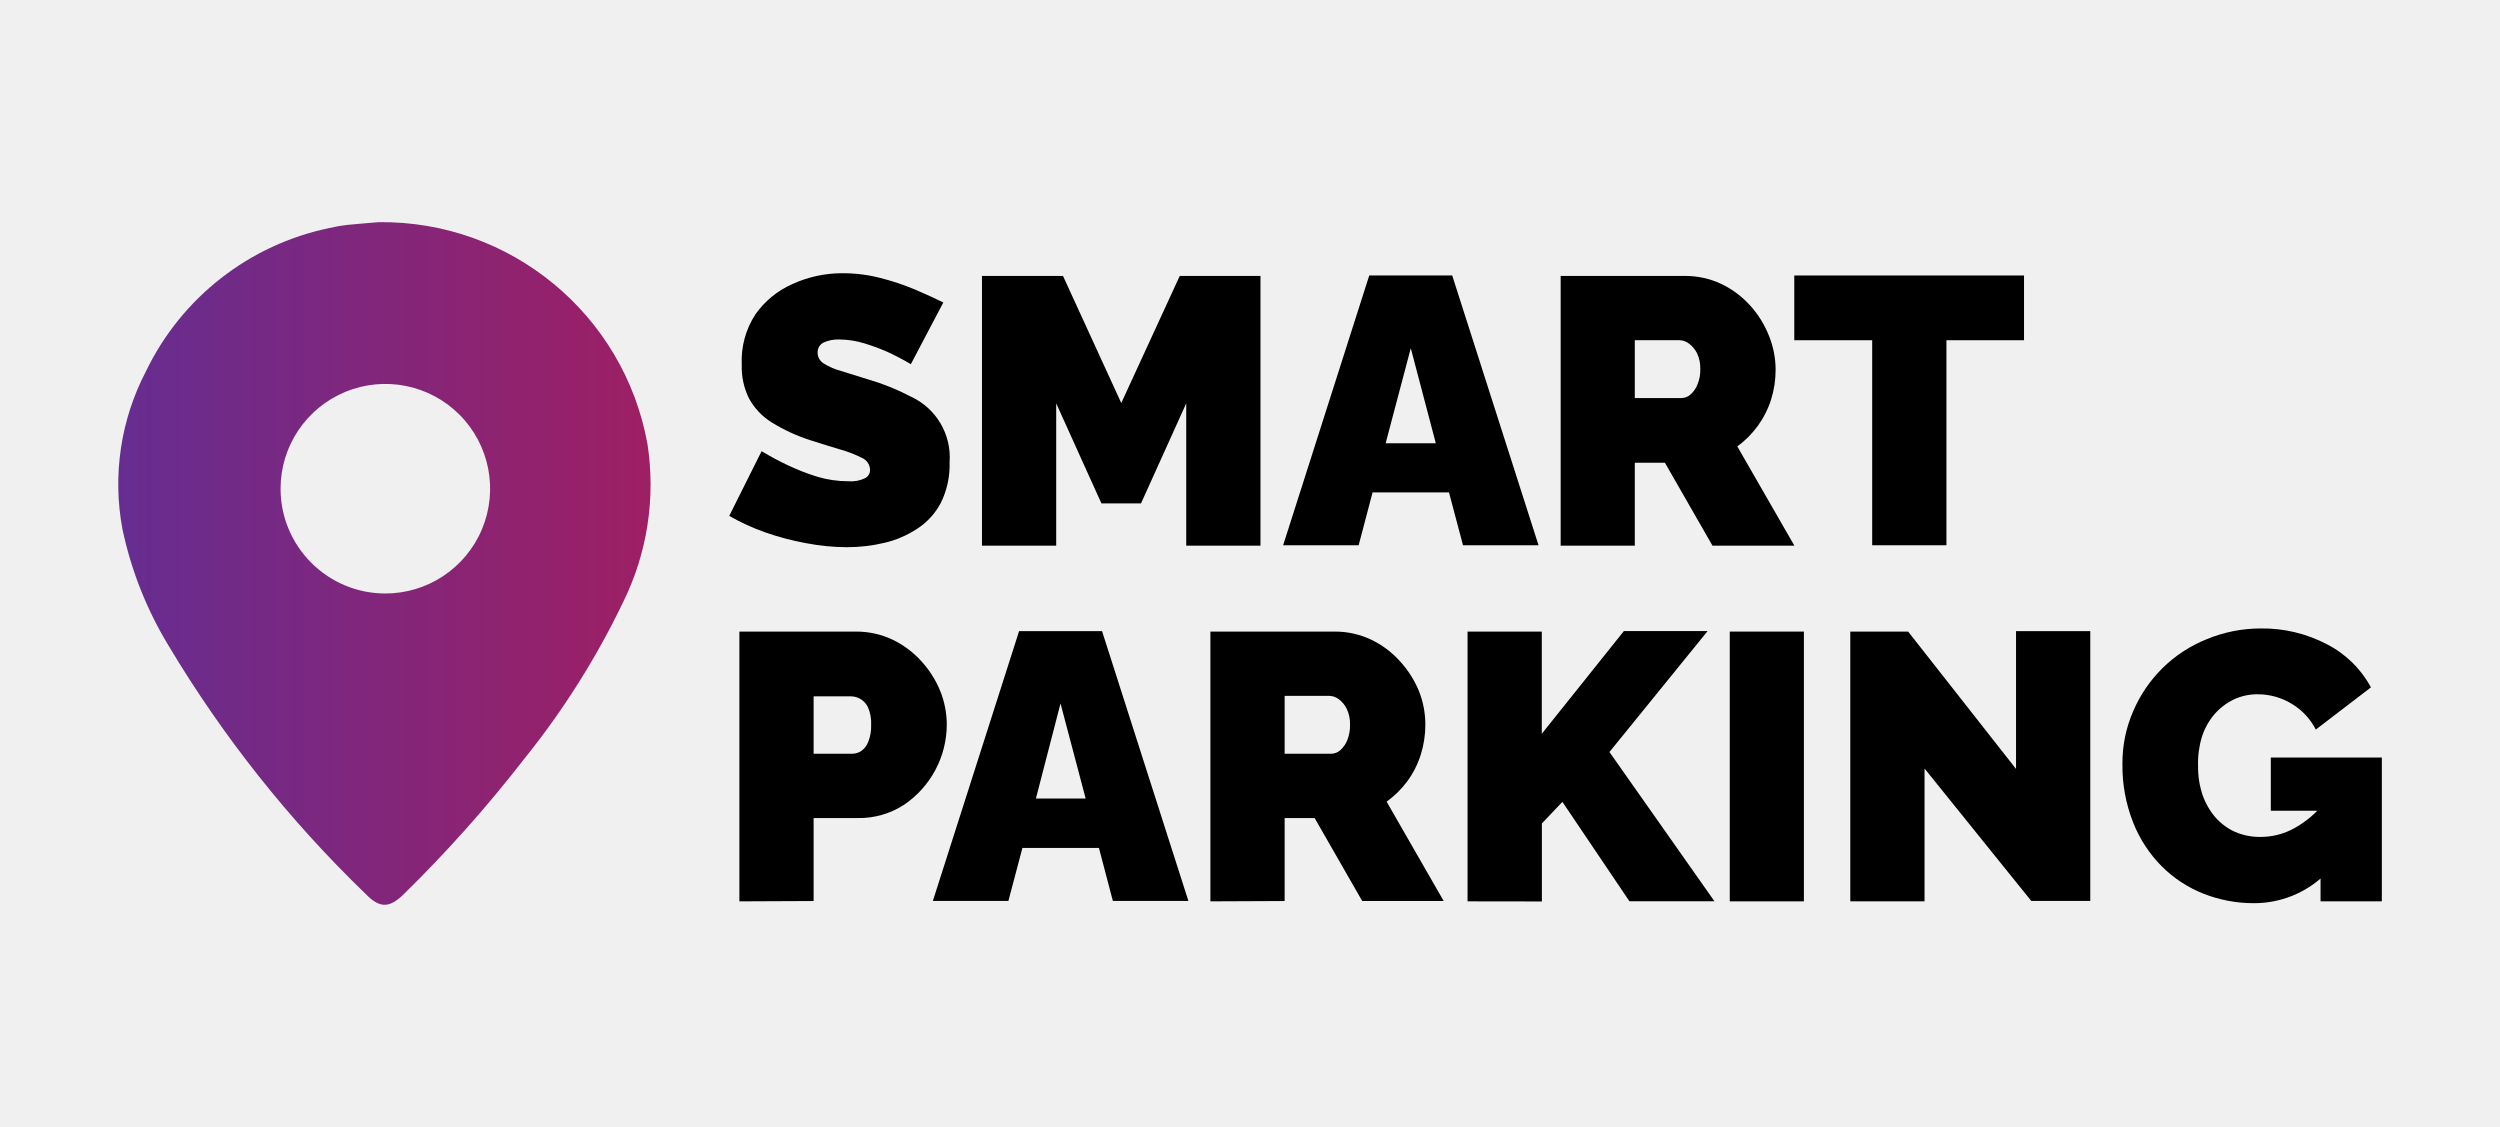
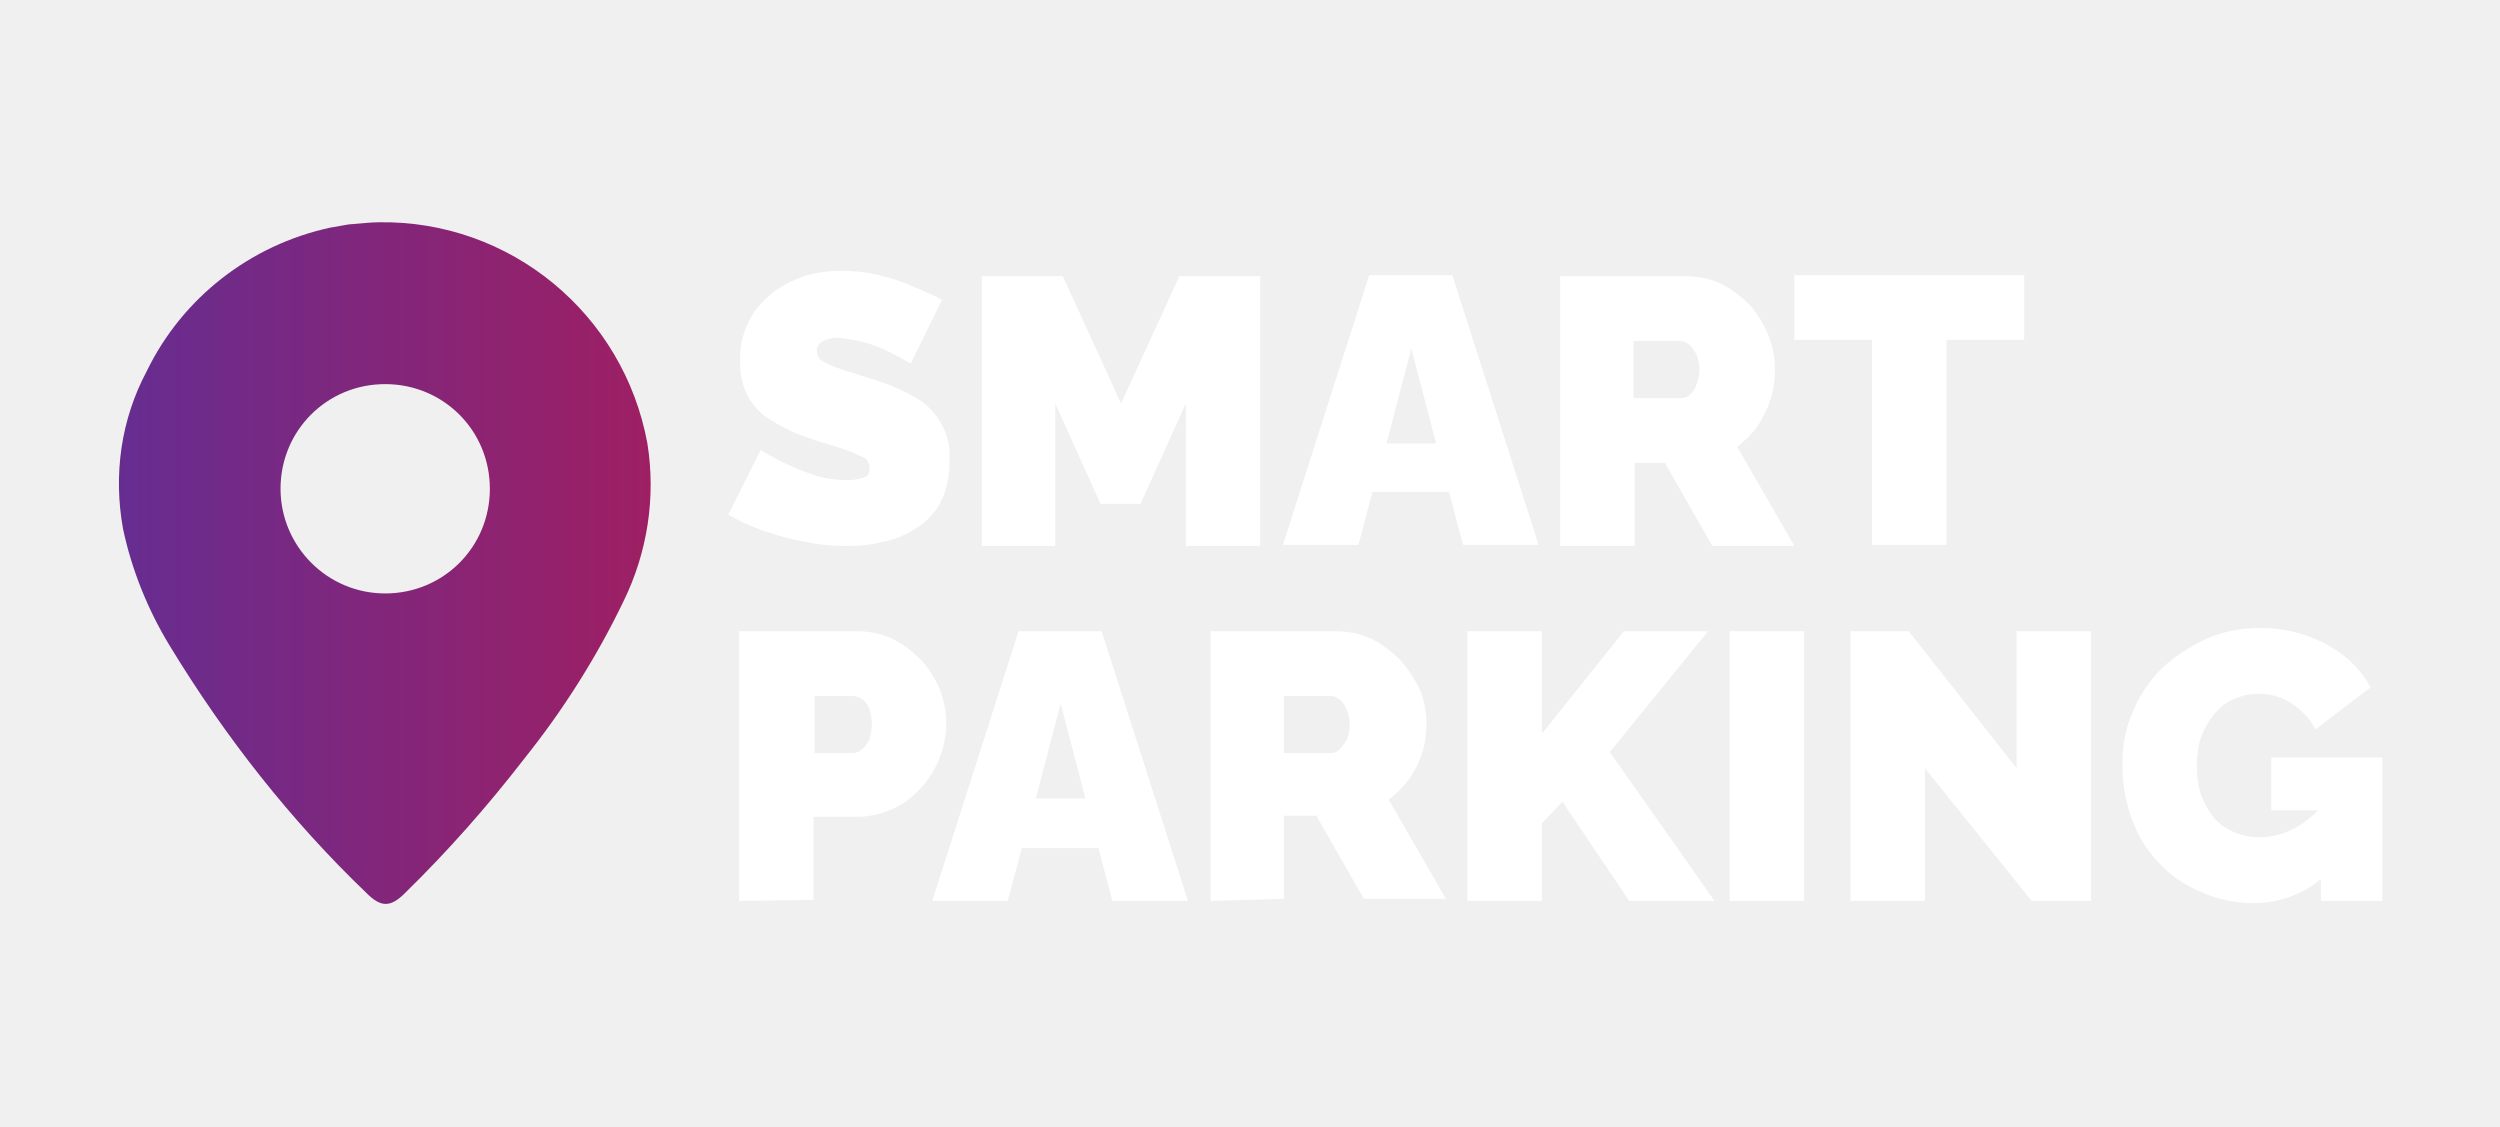
- <svg xmlns="http://www.w3.org/2000/svg" id="Layer_1" data-name="Layer 1" viewBox="0 0 231.68 104.44">
-   <defs>
-     <style>.cls-1{fill:url(#linear-gradient);}</style>
-     <linearGradient id="linear-gradient" x1="10.95" y1="52.22" x2="60.35" y2="52.22" gradientUnits="userSpaceOnUse">
-       <stop offset="0" stop-color="#662d91" />
-       <stop offset="1" stop-color="#9e1f63" />
-     </linearGradient>
-   </defs>
-   <path class="cls-1" d="M35.09,20.59A25,25,0,0,1,60,41.14a24.59,24.59,0,0,1-2.24,14.63,74.62,74.62,0,0,1-9.23,14.62,122.7,122.7,0,0,1-11.1,12.46c-1.33,1.32-2.24,1.34-3.54,0a111.32,111.32,0,0,1-18.26-23A34.56,34.56,0,0,1,11.34,49,22.62,22.62,0,0,1,13.53,34.4a24.36,24.36,0,0,1,17-13.27,13.56,13.56,0,0,1,1.67-.29C33.38,20.72,34.51,20.64,35.09,20.59ZM35.67,55A9.71,9.71,0,1,0,26,45.29,9.72,9.72,0,0,0,35.67,55Z" />
-   <path d="M84.41,33.75a23.8,23.8,0,0,0-2.19-1.15,19.8,19.8,0,0,0-2.15-.79,8,8,0,0,0-2.29-.35,3.23,3.23,0,0,0-1.45.28,1,1,0,0,0-.56.94,1.17,1.17,0,0,0,.56,1,6,6,0,0,0,1.61.7l2.48.77a21.27,21.27,0,0,1,4,1.61A6.19,6.19,0,0,1,88,42.85a7.88,7.88,0,0,1-.81,3.75A6.44,6.44,0,0,1,85,49a9.42,9.42,0,0,1-3.06,1.31,14.81,14.81,0,0,1-3.46.4,20,20,0,0,1-3.76-.37,24.34,24.34,0,0,1-3.79-1,19.81,19.81,0,0,1-3.35-1.53l3-6a25.61,25.61,0,0,0,2.57,1.37,20.39,20.39,0,0,0,2.59,1,10.14,10.14,0,0,0,2.88.42,3,3,0,0,0,1.56-.29.86.86,0,0,0,.45-.75,1.24,1.24,0,0,0-.78-1.14,11,11,0,0,0-2-.77c-.83-.25-1.76-.53-2.77-.86a16.11,16.11,0,0,1-3.59-1.66,6,6,0,0,1-2.08-2.21,6.54,6.54,0,0,1-.67-3.1A7.84,7.84,0,0,1,70,29.14a8.27,8.27,0,0,1,3.44-2.82,11.09,11.09,0,0,1,4.6-1,14,14,0,0,1,3.55.44,23.09,23.09,0,0,1,3.2,1.07c1,.43,1.88.83,2.63,1.2Z" />
-   <path d="M109.93,50.57V37.38l-4.19,9.27h-3.67l-4.19-9.27V50.57H91v-25h7.51l5.4,11.78,5.42-11.78h7.48v25Z" />
-   <path d="M126.89,25.53h7.69l8,25h-7l-1.3-4.9H127.2l-1.29,4.9h-7Zm6.17,15.55-2.32-8.81-2.33,8.81Z" />
-   <path d="M144.63,50.57v-25h11.49a7.86,7.86,0,0,1,3.39.74,8.67,8.67,0,0,1,2.68,2,9.26,9.26,0,0,1,1.74,2.8,8.44,8.44,0,0,1,.62,3.14,9.22,9.22,0,0,1-.42,2.78,8.57,8.57,0,0,1-1.24,2.45A8.66,8.66,0,0,1,161,41.37l5.29,9.2H158.7l-4.41-7.69H151.5v7.69Zm6.87-13.68h4.34a1.28,1.28,0,0,0,.81-.32,2.33,2.33,0,0,0,.65-.92,3.49,3.49,0,0,0,.27-1.44,3.21,3.21,0,0,0-.3-1.47,2.54,2.54,0,0,0-.74-.89,1.44,1.44,0,0,0-.87-.32H151.5Z" />
-   <path d="M187.57,31.53h-7.19v19H173.5v-19h-7.22v-6h21.29Z" />
-   <path d="M68.52,83.53v-25H79.31a7.86,7.86,0,0,1,3.39.74,8.68,8.68,0,0,1,2.68,2A9.31,9.31,0,0,1,87.12,64a8.44,8.44,0,0,1,.62,3.14,9,9,0,0,1-3.93,7.42,7.59,7.59,0,0,1-4.32,1.25H75.4v7.69ZM75.4,69.85H79a1.54,1.54,0,0,0,.81-.25,1.83,1.83,0,0,0,.65-.85,3.9,3.9,0,0,0,.27-1.58,3.61,3.61,0,0,0-.3-1.64,1.77,1.77,0,0,0-1.61-1H75.4Z" />
-   <path d="M94.44,58.49h7.69l8,25h-7l-1.29-4.91H94.75l-1.3,4.91h-7ZM100.61,74l-2.33-8.81L96,74Z" />
-   <path d="M112.17,83.53v-25h11.5a7.78,7.78,0,0,1,3.38.74,8.56,8.56,0,0,1,2.68,2A9.34,9.34,0,0,1,131.48,64a8.43,8.43,0,0,1,.61,3.14,9.22,9.22,0,0,1-.42,2.78,8.42,8.42,0,0,1-1.23,2.45,8.62,8.62,0,0,1-1.94,1.92l5.29,9.21h-7.55l-4.41-7.69h-2.78v7.69Zm6.88-13.68h4.33a1.29,1.29,0,0,0,.82-.32,2.55,2.55,0,0,0,.65-.92,3.67,3.67,0,0,0,.26-1.44,3.21,3.21,0,0,0-.3-1.47,2.39,2.39,0,0,0-.74-.9,1.47,1.47,0,0,0-.86-.31h-4.16Z" />
-   <path d="M136,83.53v-25h6.88V68l7.61-9.52h7.76l-9.1,11.21,9.73,13.83H151l-6.21-9.21-1.9,2v7.23Z" />
-   <path d="M160.3,83.53v-25h6.87v25Z" />
-   <path d="M178.35,71.22V83.53h-6.88v-25h5.36l10,12.73V58.49h6.88v25h-5.47Z" />
-   <path d="M208.88,83.7a12.69,12.69,0,0,1-4.63-.86,11.44,11.44,0,0,1-3.9-2.54,12,12,0,0,1-2.66-4.06,14.23,14.23,0,0,1-1-5.44,12,12,0,0,1,1-4.9,12.56,12.56,0,0,1,2.73-4,12.43,12.43,0,0,1,4.07-2.66,13.07,13.07,0,0,1,5-1,12.8,12.8,0,0,1,6.14,1.46,9.58,9.58,0,0,1,4.09,4l-5.11,3.91a5.9,5.9,0,0,0-2.22-2.38,6.05,6.05,0,0,0-3.14-.89,5.09,5.09,0,0,0-2.26.49,5.63,5.63,0,0,0-1.78,1.37,6.12,6.12,0,0,0-1.16,2.1A8.38,8.38,0,0,0,203.7,71a8.06,8.06,0,0,0,.42,2.68,6.38,6.38,0,0,0,1.19,2.07,5.34,5.34,0,0,0,1.81,1.34,5.81,5.81,0,0,0,2.36.47,6.45,6.45,0,0,0,3.18-.83,9.38,9.38,0,0,0,2.75-2.34v6.7A9.42,9.42,0,0,1,208.88,83.7Zm6.17-8.57h-4.61V70.2h10.29V83.53h-5.68Z" />
+ <svg xmlns="http://www.w3.org/2000/svg" version="1.1" id="Layer_1" x="0px" y="0px" viewBox="0 0 231.7 104.4" style="enable-background:new 0 0 231.7 104.4;" xml:space="preserve">
+   <style type="text/css">
+ 	.st0{fill:url(#SVGID_1_);}
+ 	.st1{fill:#FFFFFF;}
+ </style>
+   <linearGradient id="SVGID_1_" gradientUnits="userSpaceOnUse" x1="10.96" y1="51.672" x2="60.36" y2="51.672" gradientTransform="matrix(1 0 0 -1 0 103.8898)">
+     <stop offset="0" style="stop-color:#662D91" />
+     <stop offset="1" style="stop-color:#9E1F63" />
+   </linearGradient>
+   <path class="st0" d="M35.1,20.6c12.2-0.2,22.7,8.5,24.9,20.5c0.8,5,0,10.1-2.2,14.6c-2.5,5.2-5.6,10.1-9.2,14.6  c-3.4,4.4-7.1,8.6-11.1,12.5c-1.3,1.3-2.2,1.3-3.5,0c-7.1-6.8-13.2-14.6-18.3-23c-2-3.3-3.5-7-4.3-10.8c-0.9-5-0.2-10.1,2.2-14.6  c3.3-6.8,9.6-11.7,17-13.3c0.6-0.1,1.1-0.2,1.7-0.3C33.4,20.7,34.5,20.6,35.1,20.6z M35.7,55c5.4,0,9.7-4.3,9.7-9.7  s-4.3-9.7-9.7-9.7c-5.4,0-9.7,4.3-9.7,9.7c0,0,0,0,0,0C26,50.6,30.3,55,35.7,55z" />
+   <path class="st1" d="M84.4,33.7c-0.7-0.4-1.4-0.8-2.2-1.2c-0.7-0.3-1.4-0.6-2.2-0.8c-0.7-0.2-1.5-0.3-2.3-0.4c-0.5,0-1,0.1-1.4,0.3  c-0.4,0.2-0.6,0.5-0.6,0.9c0,0.4,0.2,0.8,0.6,1c0.5,0.3,1,0.5,1.6,0.7l2.5,0.8c1.4,0.4,2.7,0.9,4,1.6c2.3,1.1,3.8,3.5,3.6,6.1  c0,1.3-0.2,2.6-0.8,3.8c-0.5,1-1.3,1.8-2.2,2.4c-0.9,0.6-2,1.1-3.1,1.3c-1.1,0.3-2.3,0.4-3.5,0.4c-1.3,0-2.5-0.1-3.8-0.4  c-1.3-0.2-2.6-0.6-3.8-1c-1.2-0.4-2.3-0.9-3.3-1.5l3-6c0.8,0.5,1.7,1,2.6,1.4c0.8,0.4,1.7,0.7,2.6,1c0.9,0.3,1.9,0.4,2.9,0.4  c0.5,0,1.1-0.1,1.6-0.3c0.3-0.1,0.4-0.4,0.4-0.8c0-0.5-0.3-1-0.8-1.1c-0.6-0.3-1.3-0.6-2-0.8c-0.8-0.3-1.8-0.5-2.8-0.9  c-1.3-0.4-2.5-1-3.6-1.7c-0.9-0.5-1.6-1.3-2.1-2.2c-0.5-1-0.7-2-0.7-3.1c-0.1-1.7,0.4-3.3,1.3-4.7c0.9-1.2,2.1-2.2,3.4-2.8  c1.4-0.7,3-1,4.6-1c1.2,0,2.4,0.1,3.6,0.4c1.1,0.3,2.2,0.6,3.2,1.1c1,0.4,1.9,0.8,2.6,1.2L84.4,33.7z" />
+   <path class="st1" d="M109.9,50.6V37.4l-4.2,9.3h-3.7l-4.2-9.3v13.2H91v-25h7.5l5.4,11.8l5.4-11.8h7.5v25H109.9z" />
+   <path class="st1" d="M126.9,25.5h7.7l8,25h-7l-1.3-4.9h-7.1l-1.3,4.9h-7L126.9,25.5z M133.1,41.1l-2.3-8.8l-2.3,8.8H133.1z" />
+   <path class="st1" d="M144.6,50.6v-25h11.5c1.2,0,2.3,0.2,3.4,0.7c1,0.5,1.9,1.2,2.7,2c0.7,0.8,1.3,1.8,1.7,2.8  c0.4,1,0.6,2.1,0.6,3.1c0,0.9-0.1,1.9-0.4,2.8c-0.3,0.9-0.7,1.7-1.2,2.5c-0.5,0.7-1.2,1.4-1.9,1.9l5.3,9.2h-7.6l-4.4-7.7h-2.8v7.7  H144.6z M151.5,36.9h4.3c0.3,0,0.6-0.1,0.8-0.3c0.3-0.2,0.5-0.6,0.6-0.9c0.2-0.5,0.3-0.9,0.3-1.4c0-0.5-0.1-1-0.3-1.5  c-0.2-0.3-0.4-0.7-0.7-0.9c-0.2-0.2-0.6-0.3-0.9-0.3h-4.2V36.9z" />
+   <path class="st1" d="M187.6,31.5h-7.2v19h-6.9v-19h-7.2v-6h21.3V31.5z" />
+   <path class="st1" d="M68.5,83.5v-25h10.8c1.2,0,2.3,0.2,3.4,0.7c1,0.5,1.9,1.2,2.7,2c0.7,0.8,1.3,1.7,1.7,2.7c0.4,1,0.6,2.1,0.6,3.1  c0,3-1.5,5.7-3.9,7.4c-1.3,0.8-2.8,1.3-4.3,1.3h-4.1v7.7L68.5,83.5z M75.4,69.8H79c0.3,0,0.6-0.1,0.8-0.3c0.3-0.2,0.5-0.5,0.7-0.8  c0.2-0.5,0.3-1,0.3-1.6c0-0.6-0.1-1.1-0.3-1.6c-0.3-0.6-0.9-1-1.6-1h-3.4V69.8z" />
+   <path class="st1" d="M94.4,58.5h7.7l8,25h-7l-1.3-4.9h-7.1l-1.3,4.9h-7L94.4,58.5z M100.6,74l-2.3-8.8L96,74H100.6z" />
+   <path class="st1" d="M112.2,83.5v-25h11.5c1.2,0,2.3,0.2,3.4,0.7c1,0.5,1.9,1.2,2.7,2c0.7,0.8,1.3,1.7,1.8,2.7  c0.4,1,0.6,2.1,0.6,3.1c0,0.9-0.1,1.9-0.4,2.8c-0.3,0.9-0.7,1.7-1.2,2.4c-0.5,0.7-1.2,1.4-1.9,1.9l5.3,9.2h-7.6l-4.4-7.7H119v7.7  L112.2,83.5z M119,69.8h4.3c0.3,0,0.6-0.1,0.8-0.3c0.3-0.3,0.5-0.6,0.7-0.9c0.2-0.5,0.3-0.9,0.3-1.4c0-0.5-0.1-1-0.3-1.5  c-0.2-0.4-0.4-0.7-0.7-0.9c-0.2-0.2-0.5-0.3-0.9-0.3h-4.2L119,69.8z" />
+   <path class="st1" d="M136,83.5v-25h6.9V68l7.6-9.5h7.8l-9.1,11.2l9.7,13.8H151l-6.2-9.2l-1.9,2v7.2L136,83.5z" />
+   <path class="st1" d="M160.3,83.5v-25h6.9v25H160.3z" />
+   <path class="st1" d="M178.4,71.2v12.3h-6.9v-25h5.4l10,12.7V58.5h6.9v25h-5.5L178.4,71.2z" />
+   <path class="st1" d="M208.9,83.7c-1.6,0-3.2-0.3-4.6-0.9c-1.5-0.6-2.8-1.4-3.9-2.5c-1.2-1.2-2.1-2.5-2.7-4.1c-0.7-1.7-1-3.6-1-5.4  c0-1.7,0.3-3.4,1-4.9c0.6-1.5,1.6-2.9,2.7-4c1.2-1.1,2.6-2,4.1-2.7c1.6-0.7,3.3-1,5-1c2.1,0,4.2,0.5,6.1,1.5c1.7,0.9,3.2,2.3,4.1,4  l-5.1,3.9c-0.5-1-1.3-1.8-2.2-2.4c-0.9-0.6-2-0.9-3.1-0.9c-0.8,0-1.6,0.2-2.3,0.5c-0.7,0.3-1.3,0.8-1.8,1.4  c-0.5,0.6-0.9,1.3-1.2,2.1c-0.3,0.9-0.4,1.8-0.4,2.7c0,0.9,0.1,1.8,0.4,2.7c0.3,0.8,0.7,1.5,1.2,2.1c0.5,0.6,1.1,1,1.8,1.3  c0.7,0.3,1.5,0.5,2.4,0.5c1.1,0,2.2-0.3,3.2-0.8c1.1-0.6,2-1.4,2.8-2.3v6.7C213.7,82.8,211.3,83.7,208.9,83.7z M215.1,75.1h-4.6  v-4.9h10.3v13.3h-5.7V75.1z" />
</svg>
